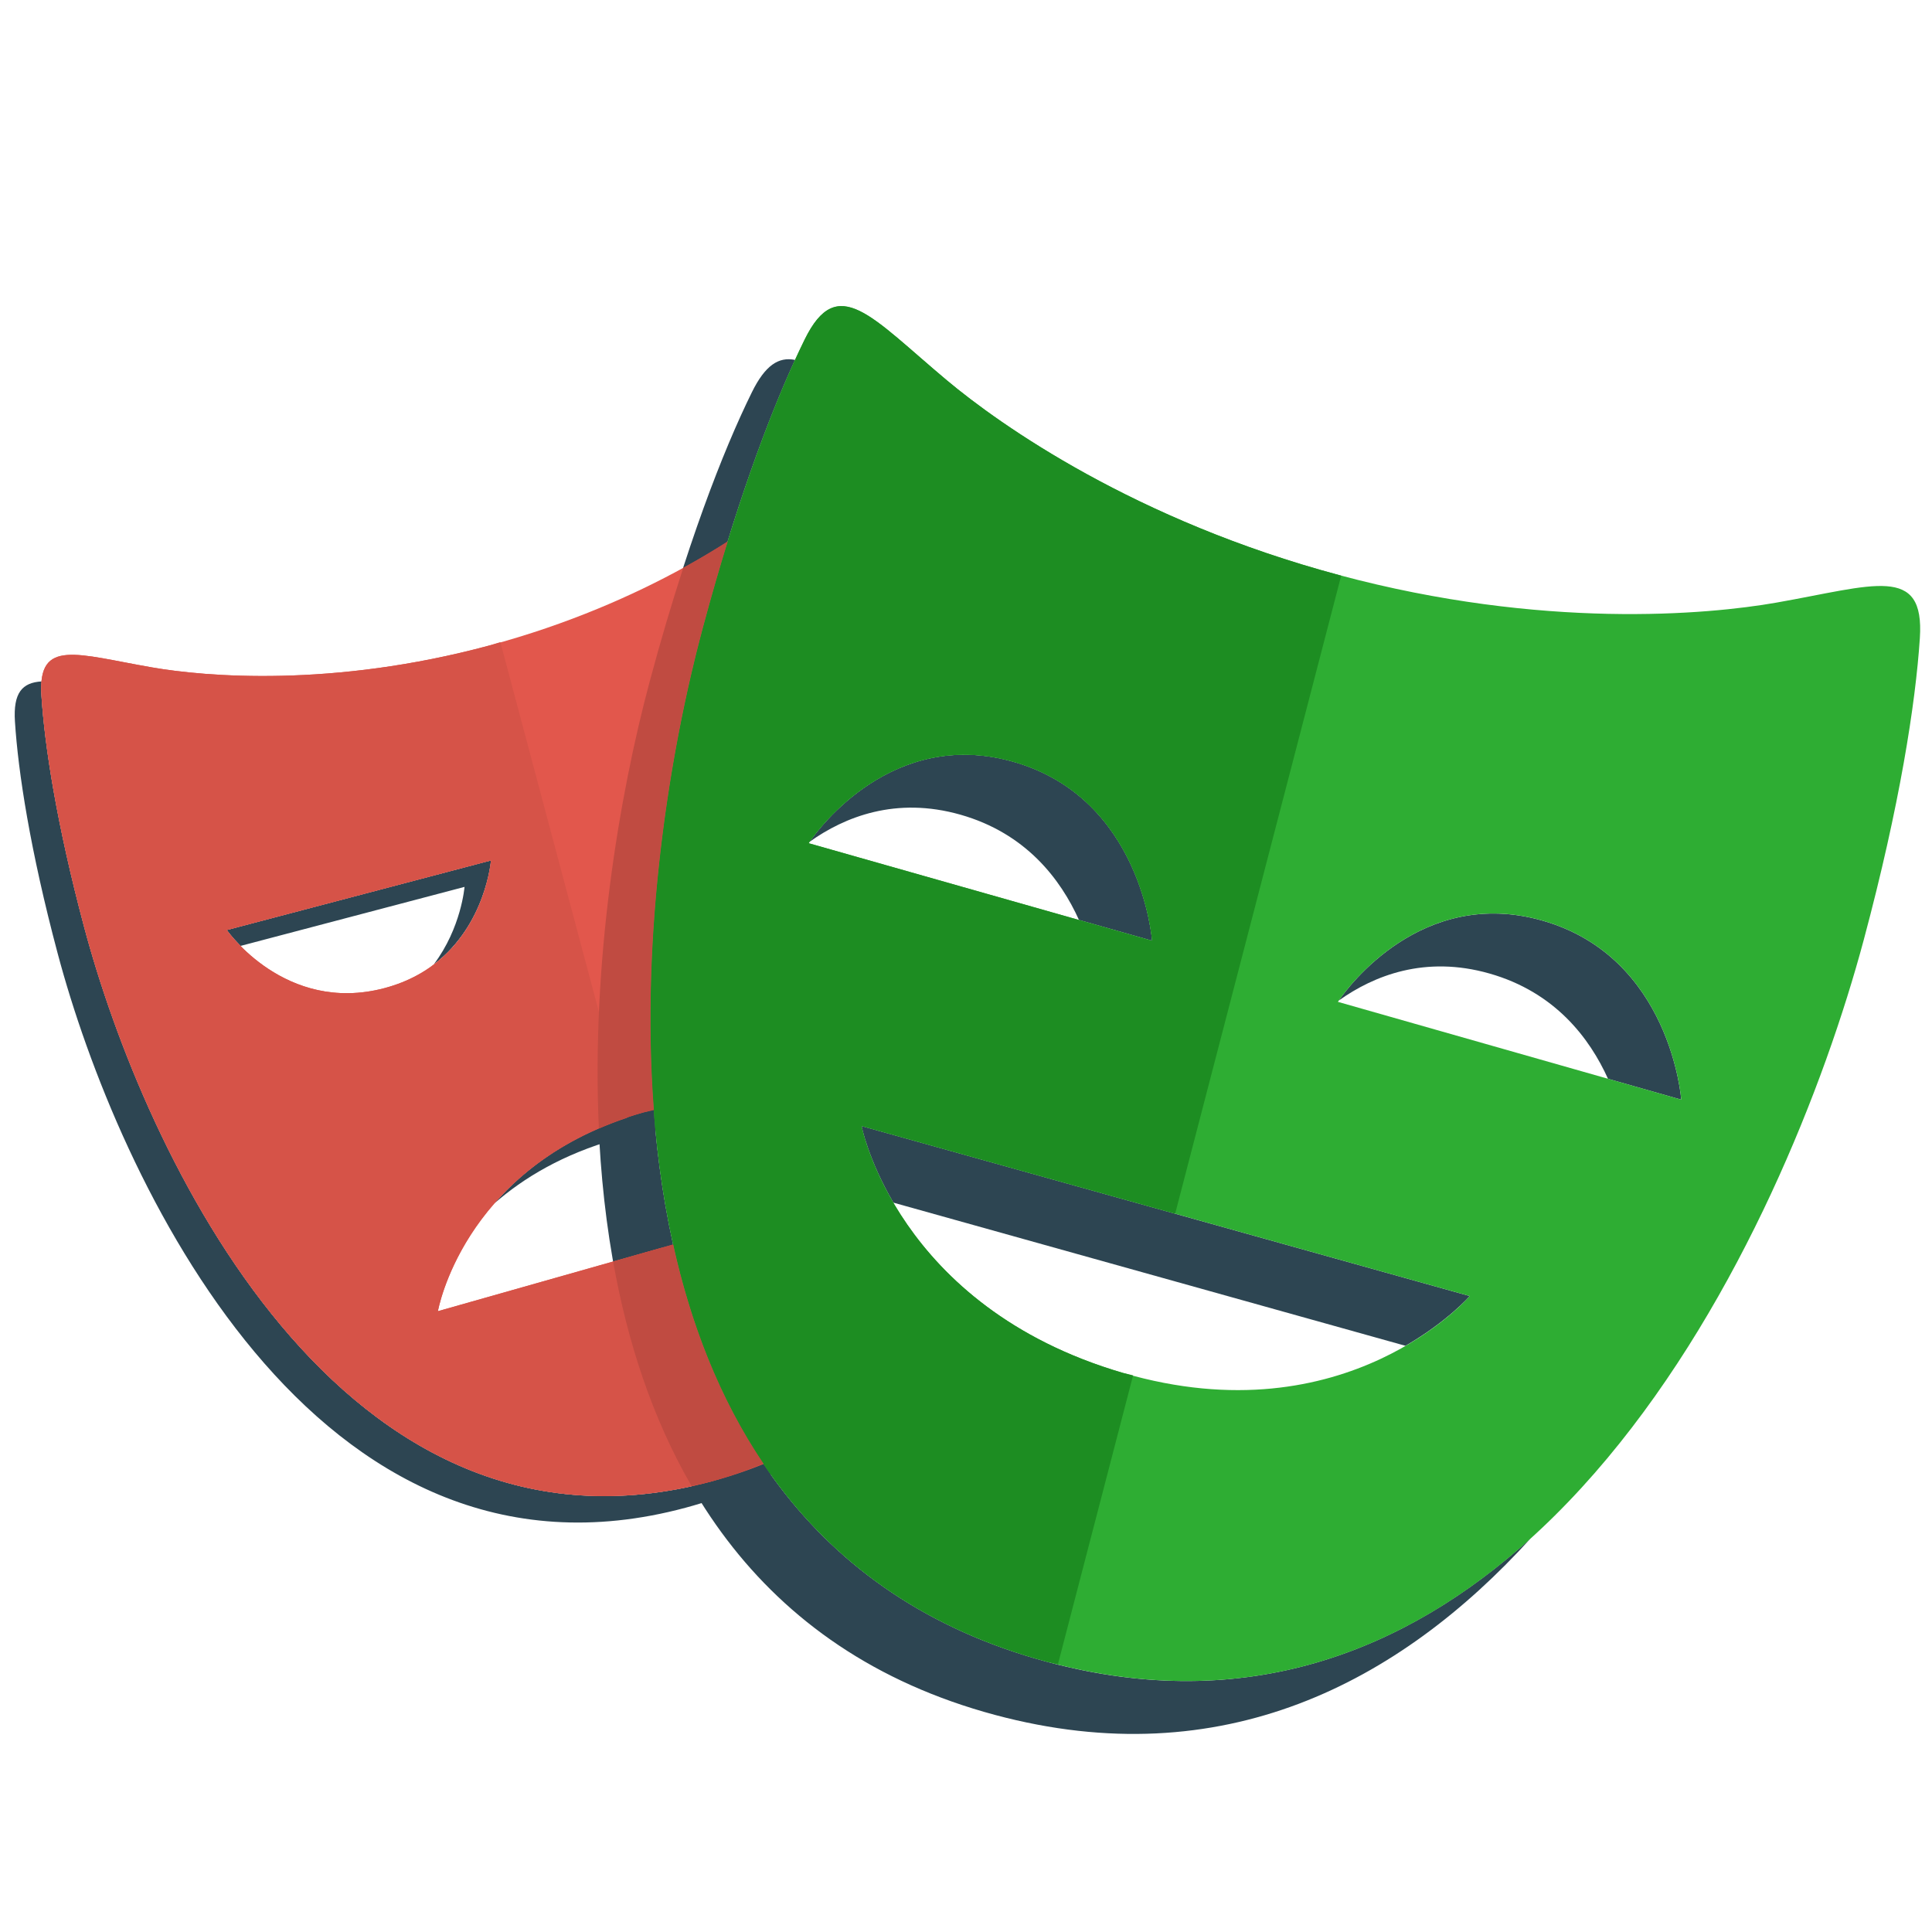
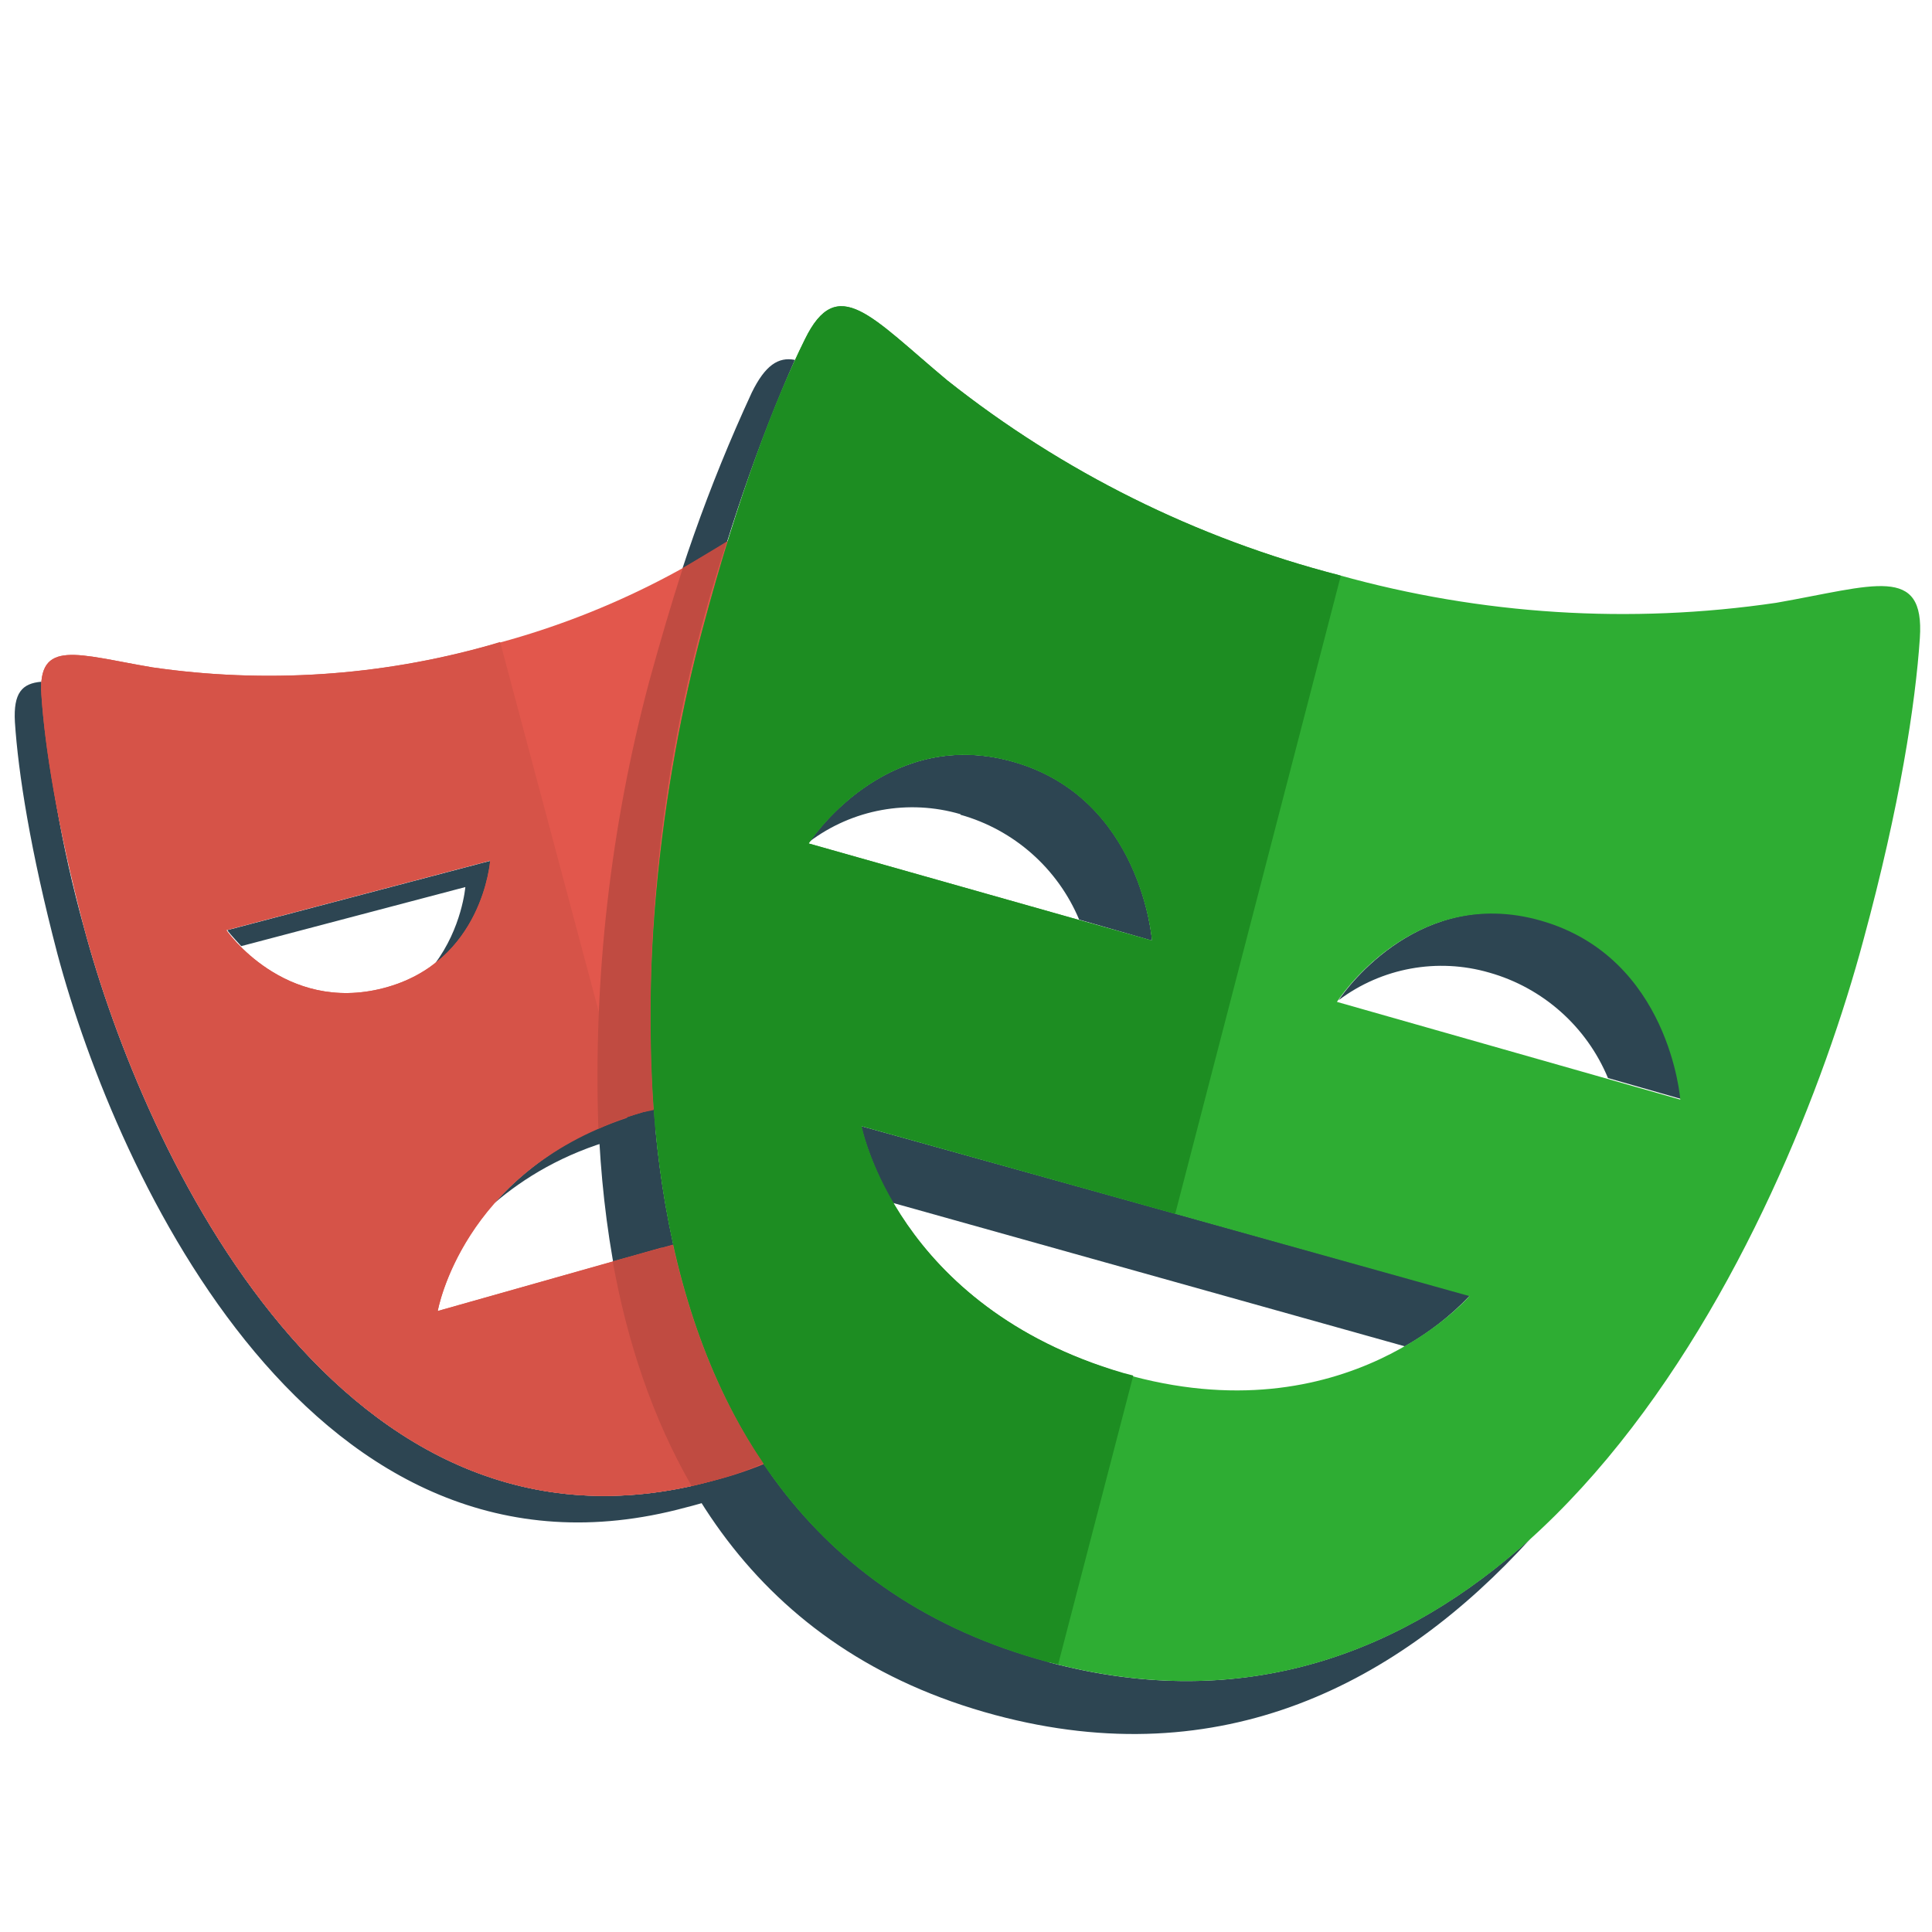
- <svg xmlns="http://www.w3.org/2000/svg" width="400" height="400" viewBox="20 20 350 350" fill="none">
-   <path d="M136.444 221.556C123.558 225.213 115.104 231.625 109.535 238.032C114.869 233.364 122.014 229.08 131.652 226.348C141.51 223.554 149.92 223.574 156.869 224.915V219.481C150.941 218.939 144.145 219.371 136.444 221.556ZM108.946 175.876L61.09 188.484C61.09 188.484 61.962 189.716 63.577 191.36L104.153 180.668C104.153 180.668 103.578 188.077 98.585 194.705C108.03 187.559 108.946 175.876 108.946 175.876ZM149.005 288.347C81.658 306.486 46.027 228.438 35.24 187.928C30.256 169.229 28.08 155.067 27.5 145.928C27.438 144.979 27.466 144.179 27.534 143.446C24.04 143.657 22.367 145.473 22.708 150.721C23.288 159.855 25.463 174.016 30.447 192.721C41.23 233.225 76.866 311.273 144.213 293.134C158.872 289.185 169.885 281.992 178.152 272.81C170.532 279.692 160.995 285.112 149.005 288.347ZM161.661 128.11V132.903H188.077C187.535 131.206 186.989 129.677 186.447 128.11H161.661Z" fill="#2D4552" />
-   <path d="M193.981 167.584C205.861 170.958 212.144 179.287 215.465 186.658L228.711 190.42C228.711 190.42 226.904 164.623 203.57 157.995C181.741 151.793 168.308 170.124 166.674 172.496C173.024 167.972 182.297 164.268 193.981 167.584ZM299.422 186.777C277.573 180.547 264.145 198.916 262.535 201.255C268.89 196.736 278.158 193.031 289.837 196.362C301.698 199.741 307.976 208.06 311.307 215.436L324.572 219.212C324.572 219.212 322.736 193.41 299.422 186.777ZM286.262 254.795L176.072 223.99C176.072 223.99 177.265 230.038 181.842 237.869L274.617 263.805C282.255 259.386 286.262 254.795 286.262 254.795ZM209.867 321.102C122.618 297.71 133.166 186.543 147.284 133.865C153.097 112.156 159.073 96.02 164.029 85.204C161.072 84.595 158.623 86.153 156.203 91.075C150.941 101.747 144.212 119.124 137.7 143.45C123.586 196.127 113.038 307.29 200.283 330.682C241.406 341.699 273.442 324.955 297.323 298.659C274.655 319.19 245.714 330.701 209.867 321.102Z" fill="#2D4552" />
-   <path d="M161.661 262.296V239.863L99.332 257.537C99.332 257.537 103.938 230.777 136.444 221.556C146.302 218.762 154.713 218.781 161.661 220.123V128.11H192.869C189.471 117.61 186.184 109.526 183.423 103.909C178.856 94.612 174.174 100.775 163.545 109.665C156.059 115.919 137.139 129.261 108.668 136.933C80.197 144.61 57.179 142.574 47.575 140.911C33.96 138.562 26.839 135.572 27.505 145.928C28.085 155.062 30.261 169.224 35.245 187.928C46.027 228.433 81.663 306.481 149.01 288.342C166.602 283.602 179.019 274.233 187.626 262.291H161.661V262.296ZM61.085 188.484L108.946 175.876C108.946 175.876 107.551 194.288 89.609 199.018C71.661 203.743 61.085 188.484 61.085 188.484Z" fill="#E2574C" />
-   <path d="M341.786 129.174C329.345 131.355 299.498 134.072 262.612 124.185C225.716 114.304 201.236 97.022 191.537 88.899C177.788 77.383 171.74 69.38 165.788 81.486C160.526 92.163 153.797 109.54 147.284 133.866C133.171 186.543 122.623 297.706 209.867 321.098C297.093 344.47 343.53 242.92 357.644 190.238C364.157 165.917 367.013 147.5 367.799 135.625C368.695 122.173 359.455 126.078 341.786 129.174ZM166.497 172.756C166.497 172.756 180.246 151.372 203.565 158C226.899 164.628 228.706 190.425 228.706 190.425L166.497 172.756ZM223.42 268.713C182.403 256.698 176.077 223.99 176.077 223.99L286.262 254.796C286.262 254.791 264.021 280.578 223.42 268.713ZM262.377 201.495C262.377 201.495 276.107 180.126 299.422 186.773C322.736 193.411 324.572 219.208 324.572 219.208L262.377 201.495Z" fill="#2EAD33" />
-   <path d="M139.88 246.04L99.332 257.532C99.332 257.532 103.737 232.44 133.607 222.496L110.647 136.33L108.663 136.933C80.192 144.611 57.174 142.574 47.57 140.911C33.955 138.563 26.834 135.572 27.5 145.929C28.08 155.063 30.256 169.224 35.24 187.929C46.023 228.433 81.658 306.481 149.005 288.342L150.989 287.719L139.88 246.04ZM61.085 188.485L108.946 175.876C108.946 175.876 107.551 194.288 89.609 199.018C71.662 203.743 61.085 188.485 61.085 188.485Z" fill="#D65348" />
-   <path d="M225.27 269.163L223.415 268.712C182.398 256.698 176.072 223.99 176.072 223.99L232.89 239.872L262.971 124.281L262.607 124.185C225.711 114.304 201.232 97.022 191.532 88.899C177.783 77.383 171.735 69.38 165.783 81.486C160.526 92.163 153.797 109.54 147.284 133.866C133.171 186.543 122.623 297.706 209.867 321.097L211.655 321.5L225.27 269.163ZM166.497 172.756C166.497 172.756 180.246 151.372 203.565 158C226.899 164.628 228.706 190.425 228.706 190.425L166.497 172.756Z" fill="#1D8D22" />
-   <path d="M141.946 245.451L131.072 248.537C133.641 263.019 138.169 276.917 145.276 289.195C146.513 288.922 147.74 288.687 149 288.342C152.302 287.451 155.364 286.348 158.312 285.145C150.371 273.361 145.118 259.789 141.946 245.451ZM137.7 143.451C132.112 164.307 127.113 194.326 128.489 224.436C130.952 223.367 133.554 222.371 136.444 221.551L138.457 221.101C136.003 188.939 141.308 156.165 147.284 133.866C148.799 128.225 150.318 122.978 151.832 118.085C149.393 119.637 146.767 121.228 143.776 122.867C141.759 129.093 139.722 135.898 137.7 143.451Z" fill="#C04B41" />
+ <svg xmlns="http://www.w3.org/2000/svg" width="400" height="400" fill="none" viewBox="20 20 350 350">
+   <path fill="#2d4552" d="M136.4 221.6a54 54 0 0 0-26.9 16.4c5.4-4.6 12.5-9 22.2-11.7a54 54 0 0 1 25.2-1.4v-5.4q-9-1-20.5 2M109 175.9l-47.8 12.6q0 .2 2.5 2.9l40.6-10.7s-.6 7.4-5.6 14c9.4-7.1 10.3-18.8 10.3-18.8m40 112.4C81.7 306.5 46 228.4 35.2 188a227 227 0 0 1-7.7-44.5c-3.5.3-5.1 2-4.8 7.3.6 9.2 2.8 23.3 7.7 42C41.2 233.2 77 311.3 144.2 293.1a68 68 0 0 0 34-20.3 70 70 0 0 1-29.2 15.5m12.7-160.2v4.8H188l-1.7-4.8z" />
+   <path fill="#2d4552" d="M194 167.6a33 33 0 0 1 21.5 19l13.2 3.8s-1.8-25.8-25.1-32.4c-21.9-6.2-35.3 12.1-37 14.5a31 31 0 0 1 27.4-5m105.4 19.2c-21.8-6.3-35.3 12.1-36.9 14.5a31 31 0 0 1 27.3-5 33 33 0 0 1 21.5 19.1l13.3 3.8s-1.9-25.8-25.2-32.4m-13.1 68L176 224s1.2 6 5.7 13.9l92.8 26a50 50 0 0 0 11.7-9.1M209.9 321c-87.3-23.4-76.7-134.6-62.6-187.2A316 316 0 0 1 164 85.2c-3-.6-5.4 1-7.8 5.9a296 296 0 0 0-18.5 52.4C123.6 196 113 307.3 200.3 330.7c41.1 11 73.1-5.7 97-32-22.6 20.5-51.6 32-87.4 22.4" />
+   <path fill="#e2574c" d="M161.7 262.3v-22.4l-62.4 17.6s4.6-26.7 37.1-36a54 54 0 0 1 25.3-1.4v-92h31.2a187 187 0 0 0-9.5-24.2c-4.5-9.3-9.2-3.1-19.9 5.8a148 148 0 0 1-54.8 27.2 147 147 0 0 1-61.1 4c-13.6-2.3-20.8-5.3-20.1 5 .6 9.2 2.8 23.3 7.7 42C46 228.4 81.7 306.5 149 288.3a68 68 0 0 0 38.6-26zM61 188.5l47.8-12.6s-1.3 18.4-19.3 23.1S61 188.5 61 188.5" />
+   <path fill="#2ead33" d="M341.8 129.2a191 191 0 0 1-79.2-5 191 191 0 0 1-71-35.3c-13.8-11.5-19.9-19.5-25.8-7.4-5.3 10.7-12 28-18.5 52.4-14.1 52.6-24.7 163.8 62.6 187.2s133.6-78.2 147.7-130.9c6.6-24.3 9.4-42.7 10.2-54.6.9-13.4-8.3-9.5-26-6.4m-175.3 43.6s13.7-21.4 37-14.8 25.2 32.4 25.2 32.4zm57 96C182.3 256.6 176 224 176 224l110.2 30.8s-22.3 25.8-62.9 14m38.9-67.3s13.7-21.4 37-14.7 25.2 32.4 25.2 32.4z" />
+   <path fill="#d65348" d="m139.9 246-40.6 11.5s4.4-25 34.3-35l-23-86.2-2 .6a147 147 0 0 1-61 4c-13.6-2.3-20.8-5.3-20.1 5 .6 9.2 2.8 23.3 7.7 42C46 228.4 81.7 306.5 149 288.3l2-.6zM61 188.5l47.8-12.6s-1.3 18.4-19.3 23.1S61 188.5 61 188.5" />
+   <path fill="#1d8d22" d="m225.3 269.2-1.9-.5c-41-12-47.3-44.7-47.3-44.7l56.8 15.9 30-115.6-.3-.1a191 191 0 0 1-71-35.3c-13.8-11.5-19.9-19.5-25.8-7.4-5.3 10.7-12 28-18.5 52.4-14.1 52.6-24.7 163.8 62.6 187.2l1.8.4zm-58.8-96.4s13.7-21.4 37-14.8 25.2 32.4 25.2 32.4z" />
+   <path fill="#c04b41" d="m142 245.5-11 3c2.6 14.5 7.2 28.4 14.3 40.7l3.7-.9q5-1.3 9.3-3.2c-8-11.7-13.2-25.3-16.4-39.6m-4.3-102a278 278 0 0 0-9.2 81q3.6-1.7 8-3l2-.4a273 273 0 0 1 13.3-103l-8 4.8q-3 9.3-6.1 20.6" />
</svg>
